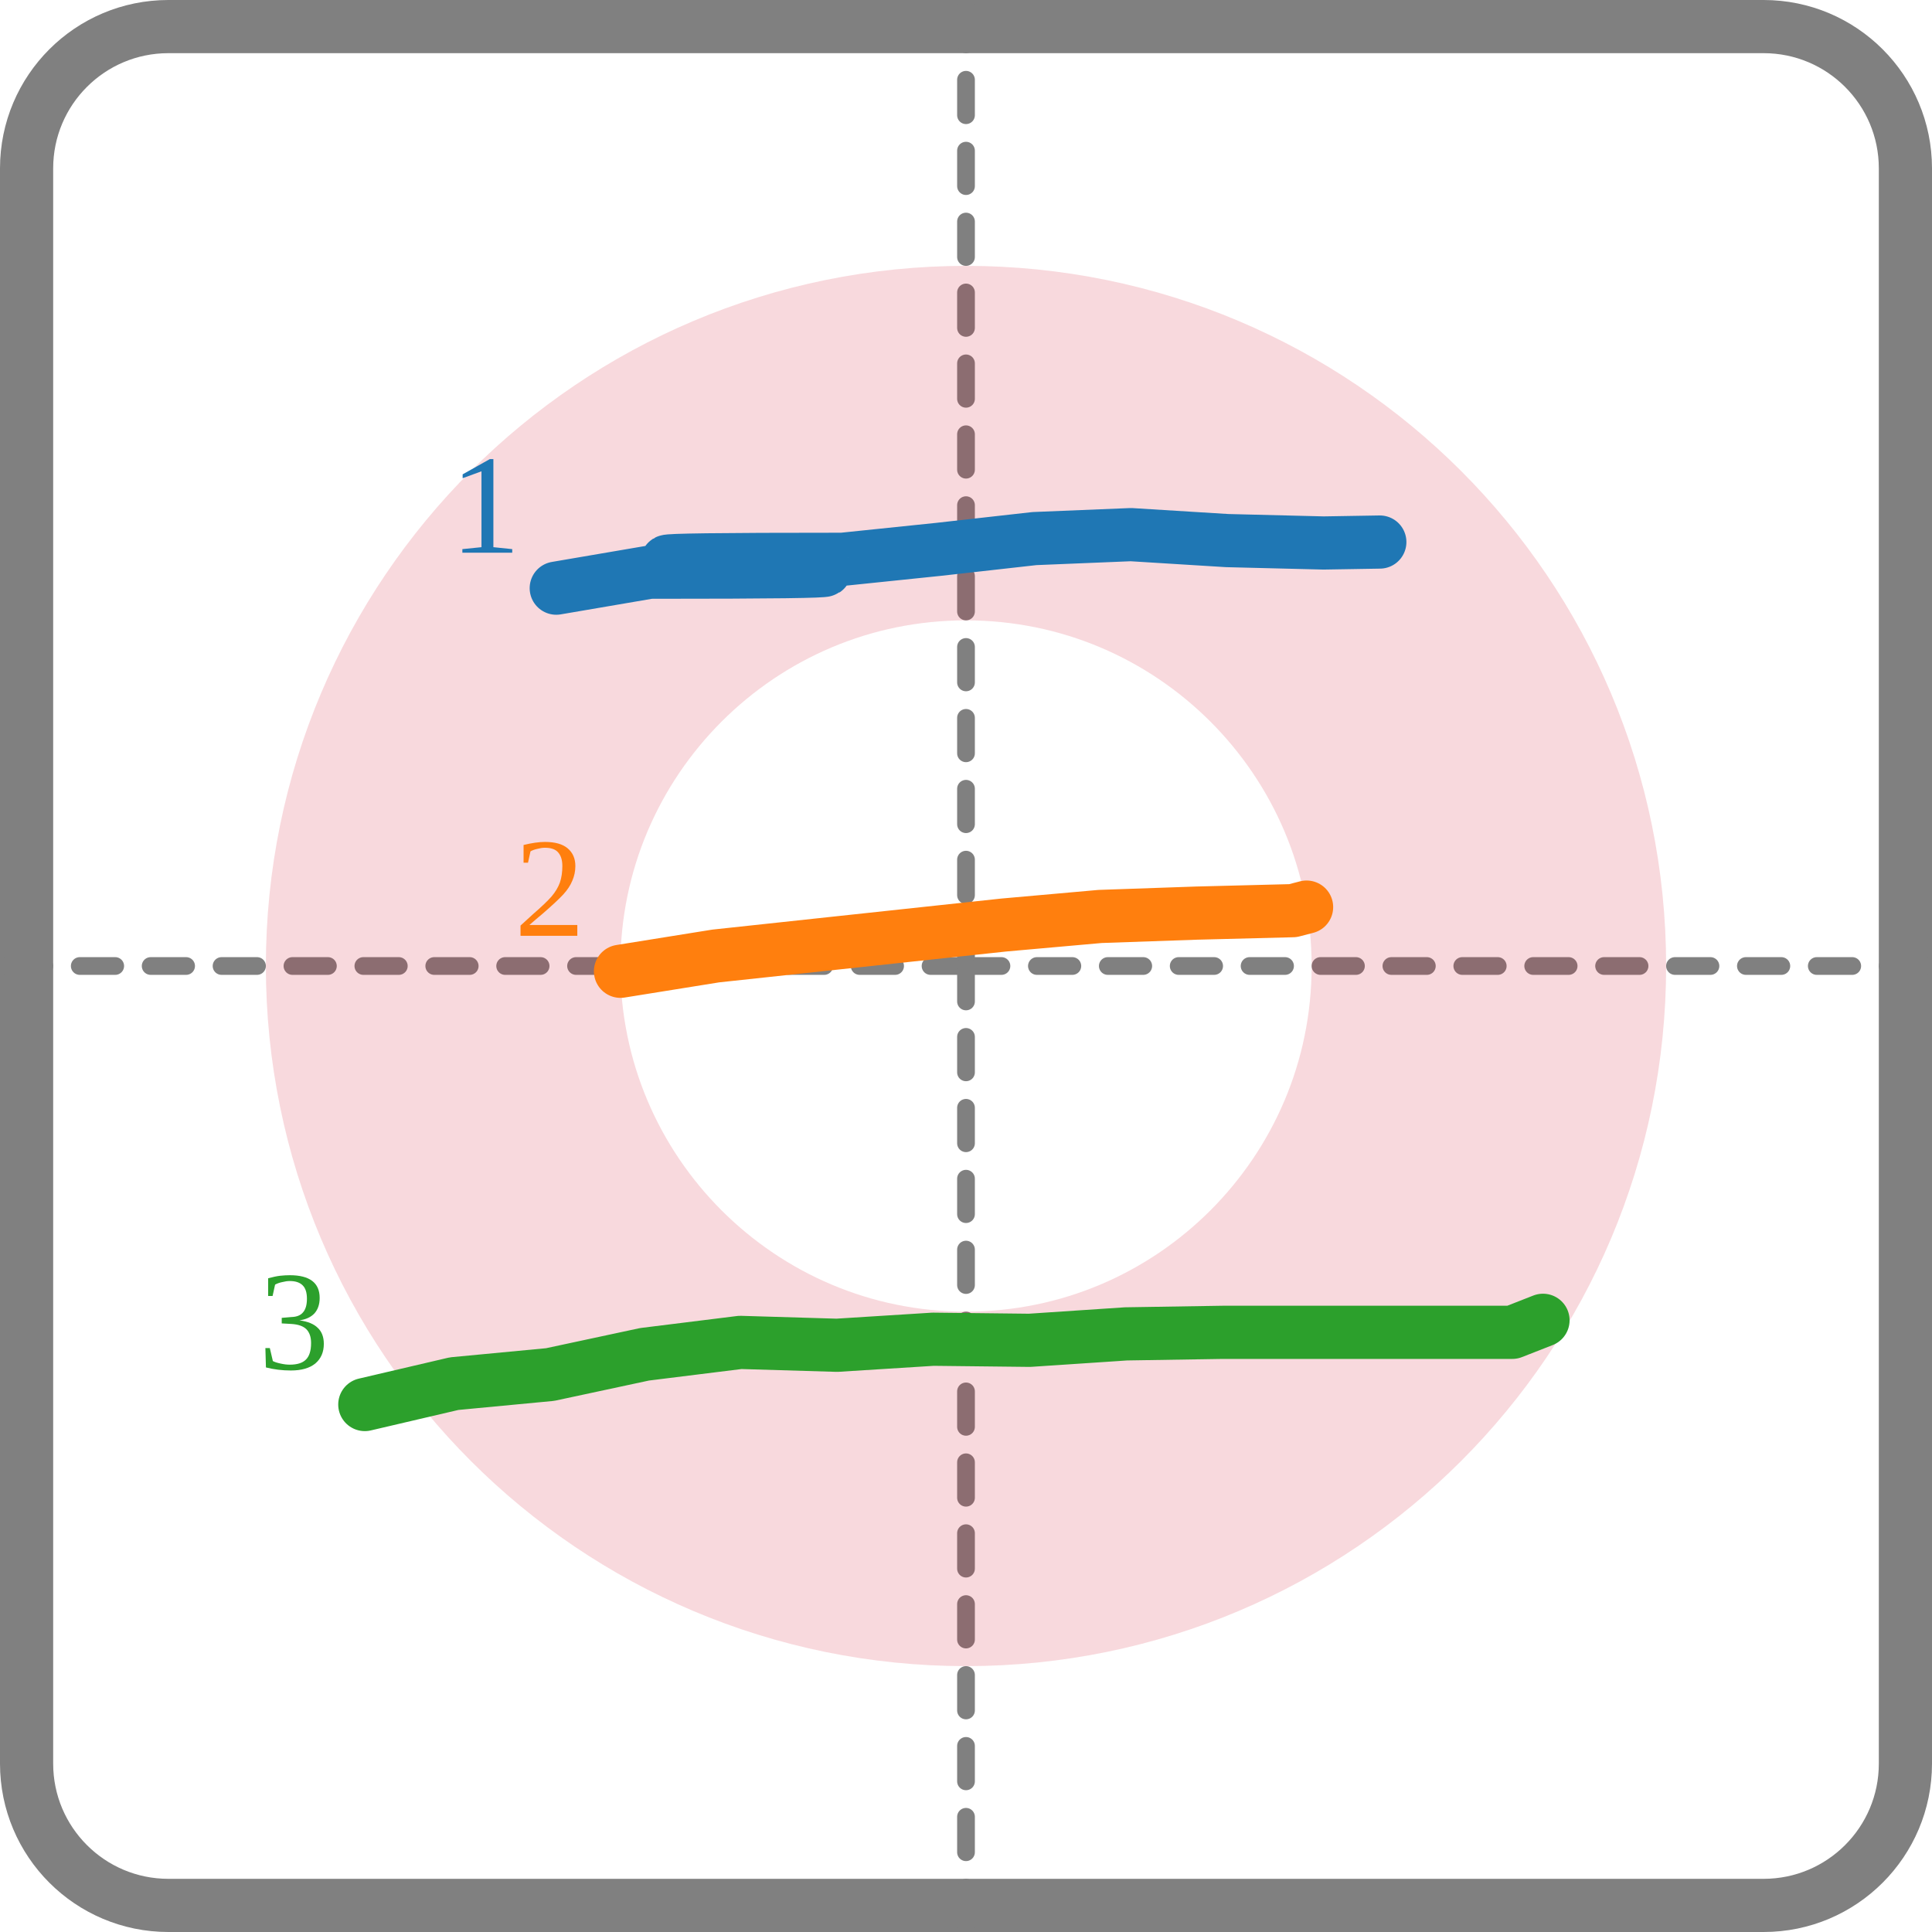
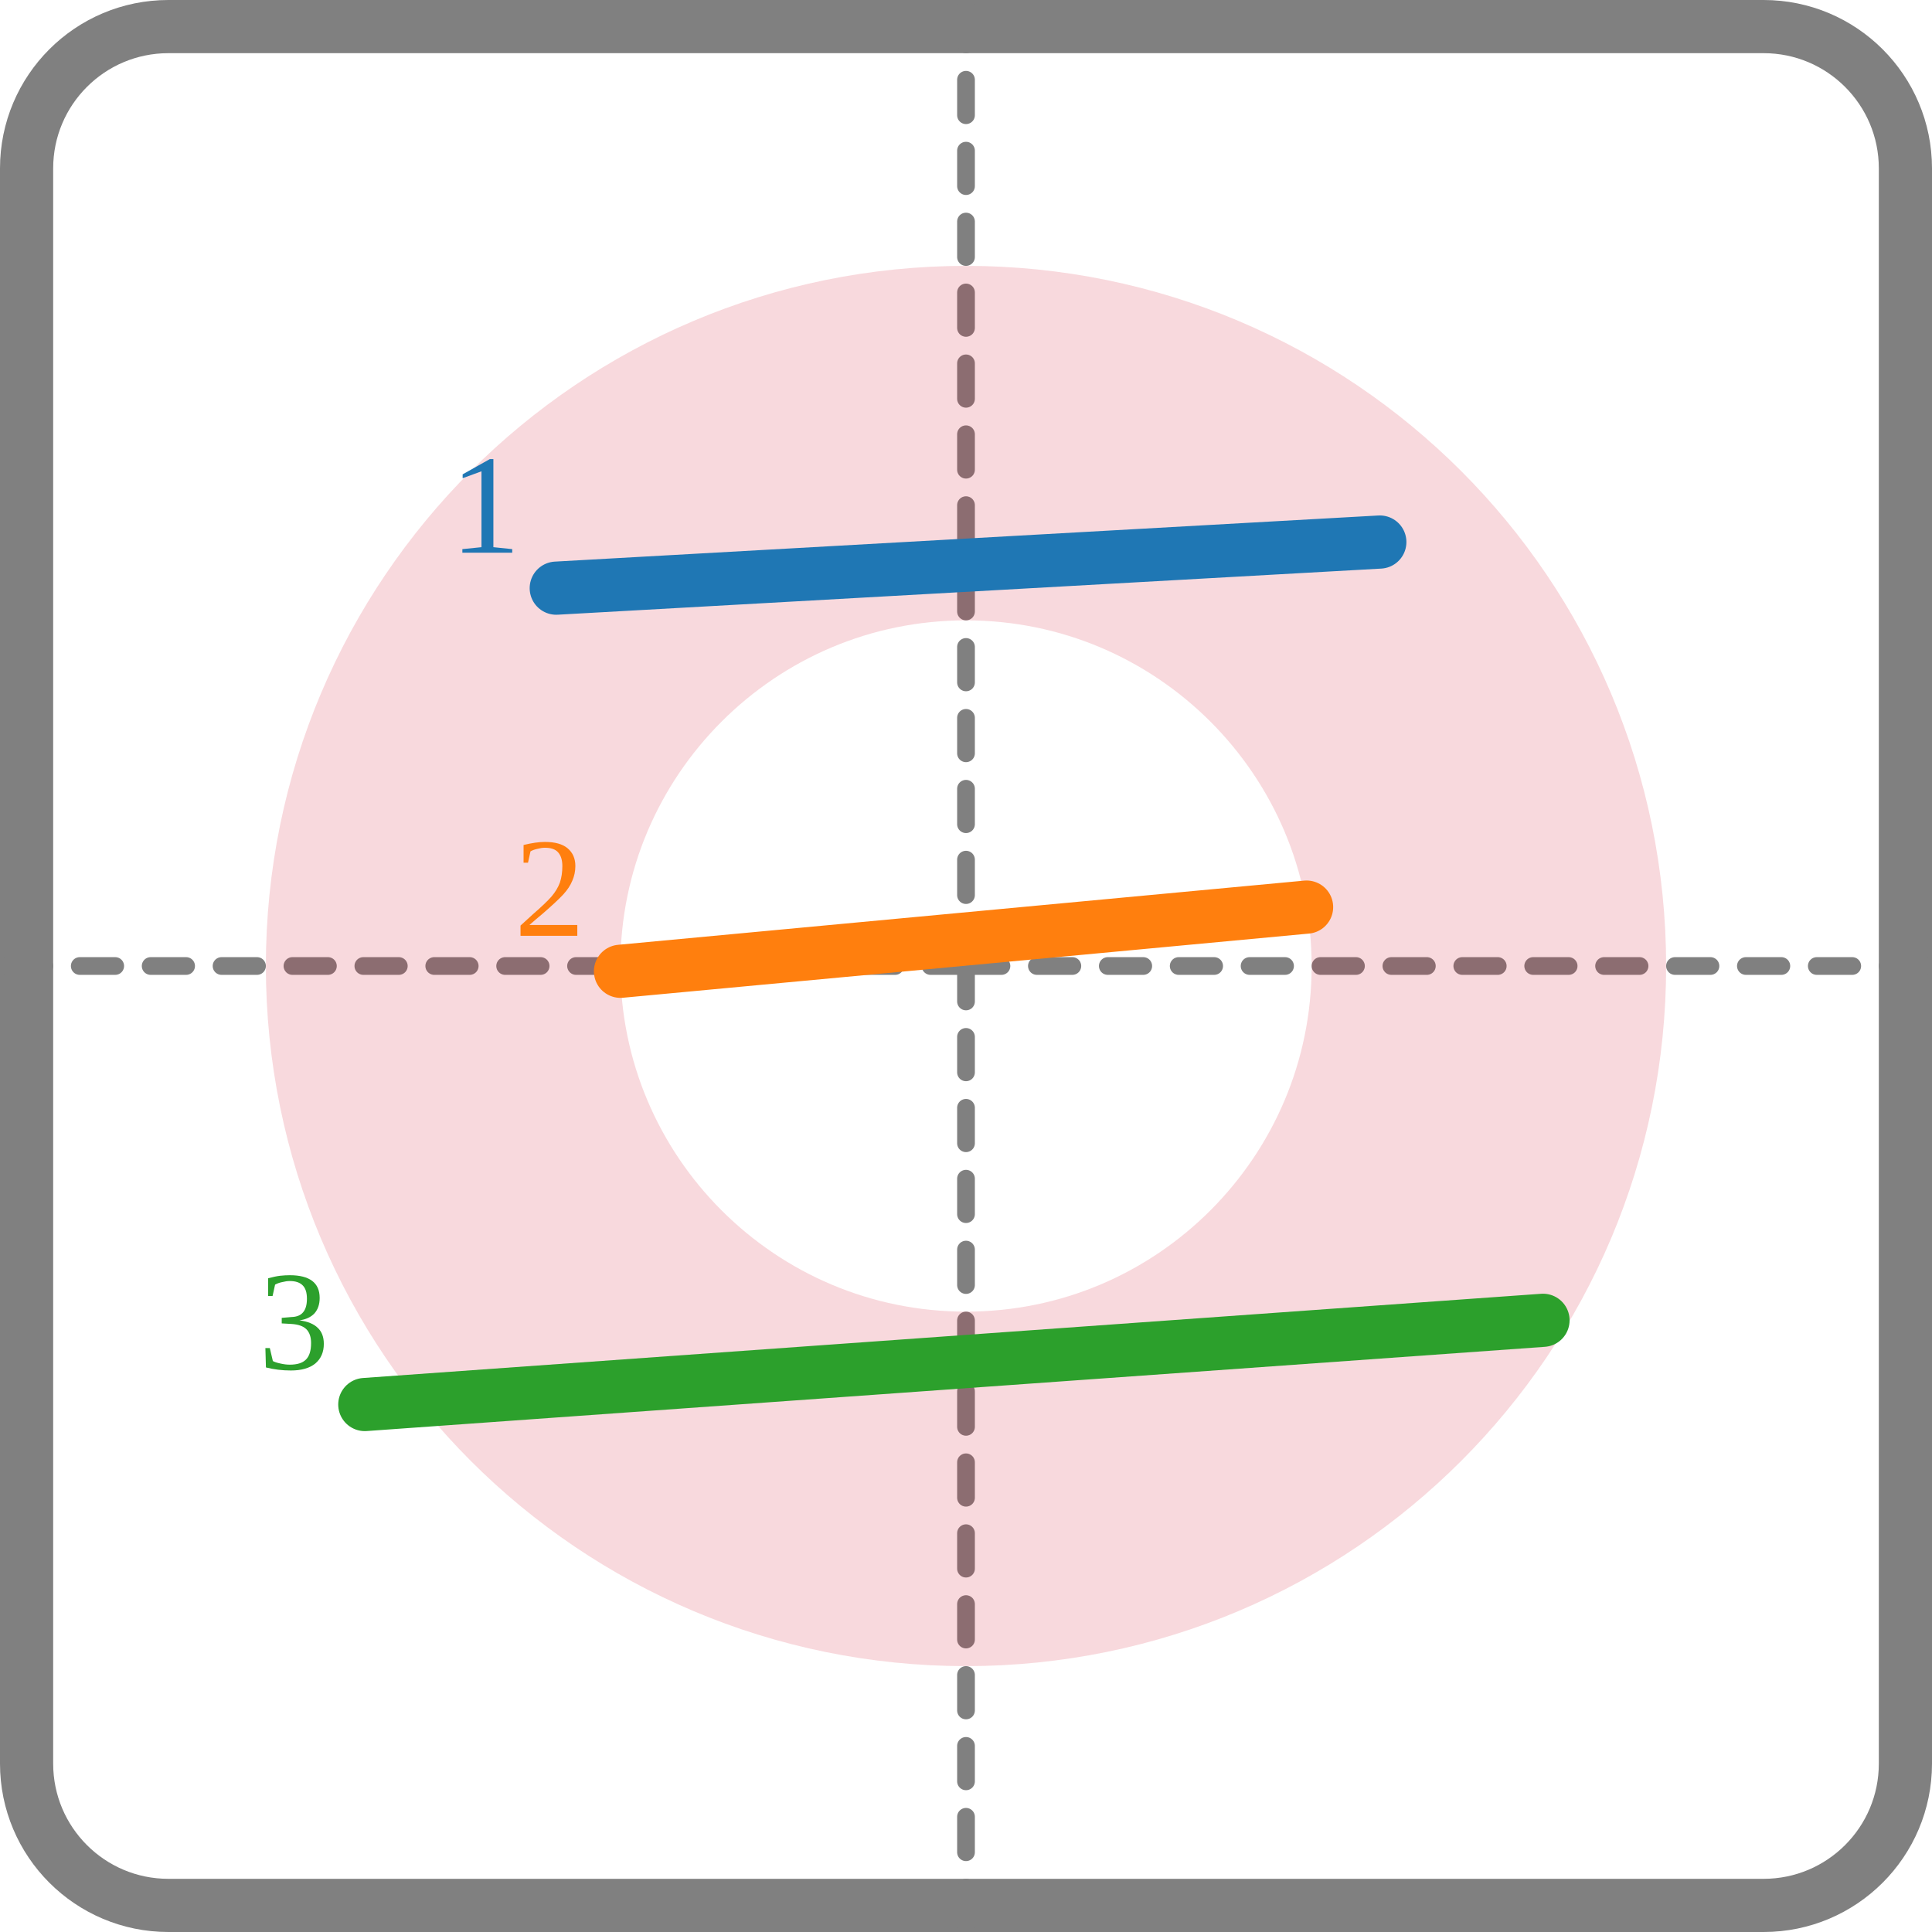
<svg xmlns="http://www.w3.org/2000/svg" height="109" viewBox="0 0 109 109" width="109">
  <rect fill="none" height="106" rx="8" ry="8" stroke="gray" stroke-linejoin="miter" stroke-width="3" width="106" x="1.5" y="1.5" />
  <line stroke="gray" stroke-dasharray="2,2" stroke-linecap="round" stroke-width="1" x1="54.5" x2="109" y1="54.5" y2="54.5" />
  <line stroke="gray" stroke-dasharray="2,2" stroke-linecap="round" stroke-width="1" x1="54.5" x2="0" y1="54.5" y2="54.5" />
  <line stroke="gray" stroke-dasharray="2,2" stroke-linecap="round" stroke-width="1" x1="54.5" x2="54.5" y1="54.5" y2="0" />
  <line stroke="gray" stroke-dasharray="2,2" stroke-linecap="round" stroke-width="1" x1="54.5" x2="54.5" y1="54.5" y2="109" />
  <circle cx="54.5" cy="54.5" fill="none" opacity="0.15" r="29.5" stroke="#D0021B" stroke-width="20" />
-   <path d="M31.383,33.183 L36.651,32.283 C65.783,32.283 18.395,31.555 47.527,31.555 L52.947,30.994 L58.363,30.386 L63.804,30.163 L69.234,30.499 L74.674,30.634 L77.847,30.581" fill="none" stroke="#1f77b4" stroke-linecap="round" stroke-linejoin="round" stroke-width="3" />
+   <path d="M31.383,33.183 C46.871,32.316 62.359,31.448 77.847,30.581" fill="none" stroke="#1f77b4" stroke-linecap="round" stroke-linejoin="round" stroke-width="3" />
  <text fill="#1f77b4" font-size="8" text-anchor="end" x="29.383" y="31.183">
1
</text>
-   <path d="M35.007,54.798 L40.381,53.935 C40.381,53.935 40.381,53.935 47.056,53.217 C50.25,52.874 53.443,52.531 56.637,52.188 L62.065,51.705 L67.507,51.516 L72.94,51.378 L73.715,51.177" fill="none" stroke="#ff7f0e" stroke-linecap="round" stroke-linejoin="round" stroke-width="3" />
+   <path d="M35.007,54.798 C47.91,53.591 60.812,52.384 73.715,51.177" fill="none" stroke="#ff7f0e" stroke-linecap="round" stroke-linejoin="round" stroke-width="3" />
  <text fill="#ff7f0e" font-size="8" text-anchor="end" x="33.007" y="52.798">
2
</text>
-   <path d="M20.582,79.241 L25.62,78.063 L31.037,77.549 L36.366,76.407 L41.768,75.736 L47.216,75.898 L52.641,75.557 L58.087,75.618 L63.524,75.255 L68.971,75.168 C71.209,75.168 73.447,75.168 75.685,75.168 C78.897,75.168 82.109,75.168 85.321,75.168 L87.053,74.489" fill="none" stroke="#2ca02c" stroke-linecap="round" stroke-linejoin="round" stroke-width="3" />
+   <path d="M20.582,79.241 C42.739,77.657 64.896,76.073 87.053,74.489" fill="none" stroke="#2ca02c" stroke-linecap="round" stroke-linejoin="round" stroke-width="3" />
  <text fill="#2ca02c" font-size="8" text-anchor="end" x="18.582" y="77.241">
3
</text>
</svg>
